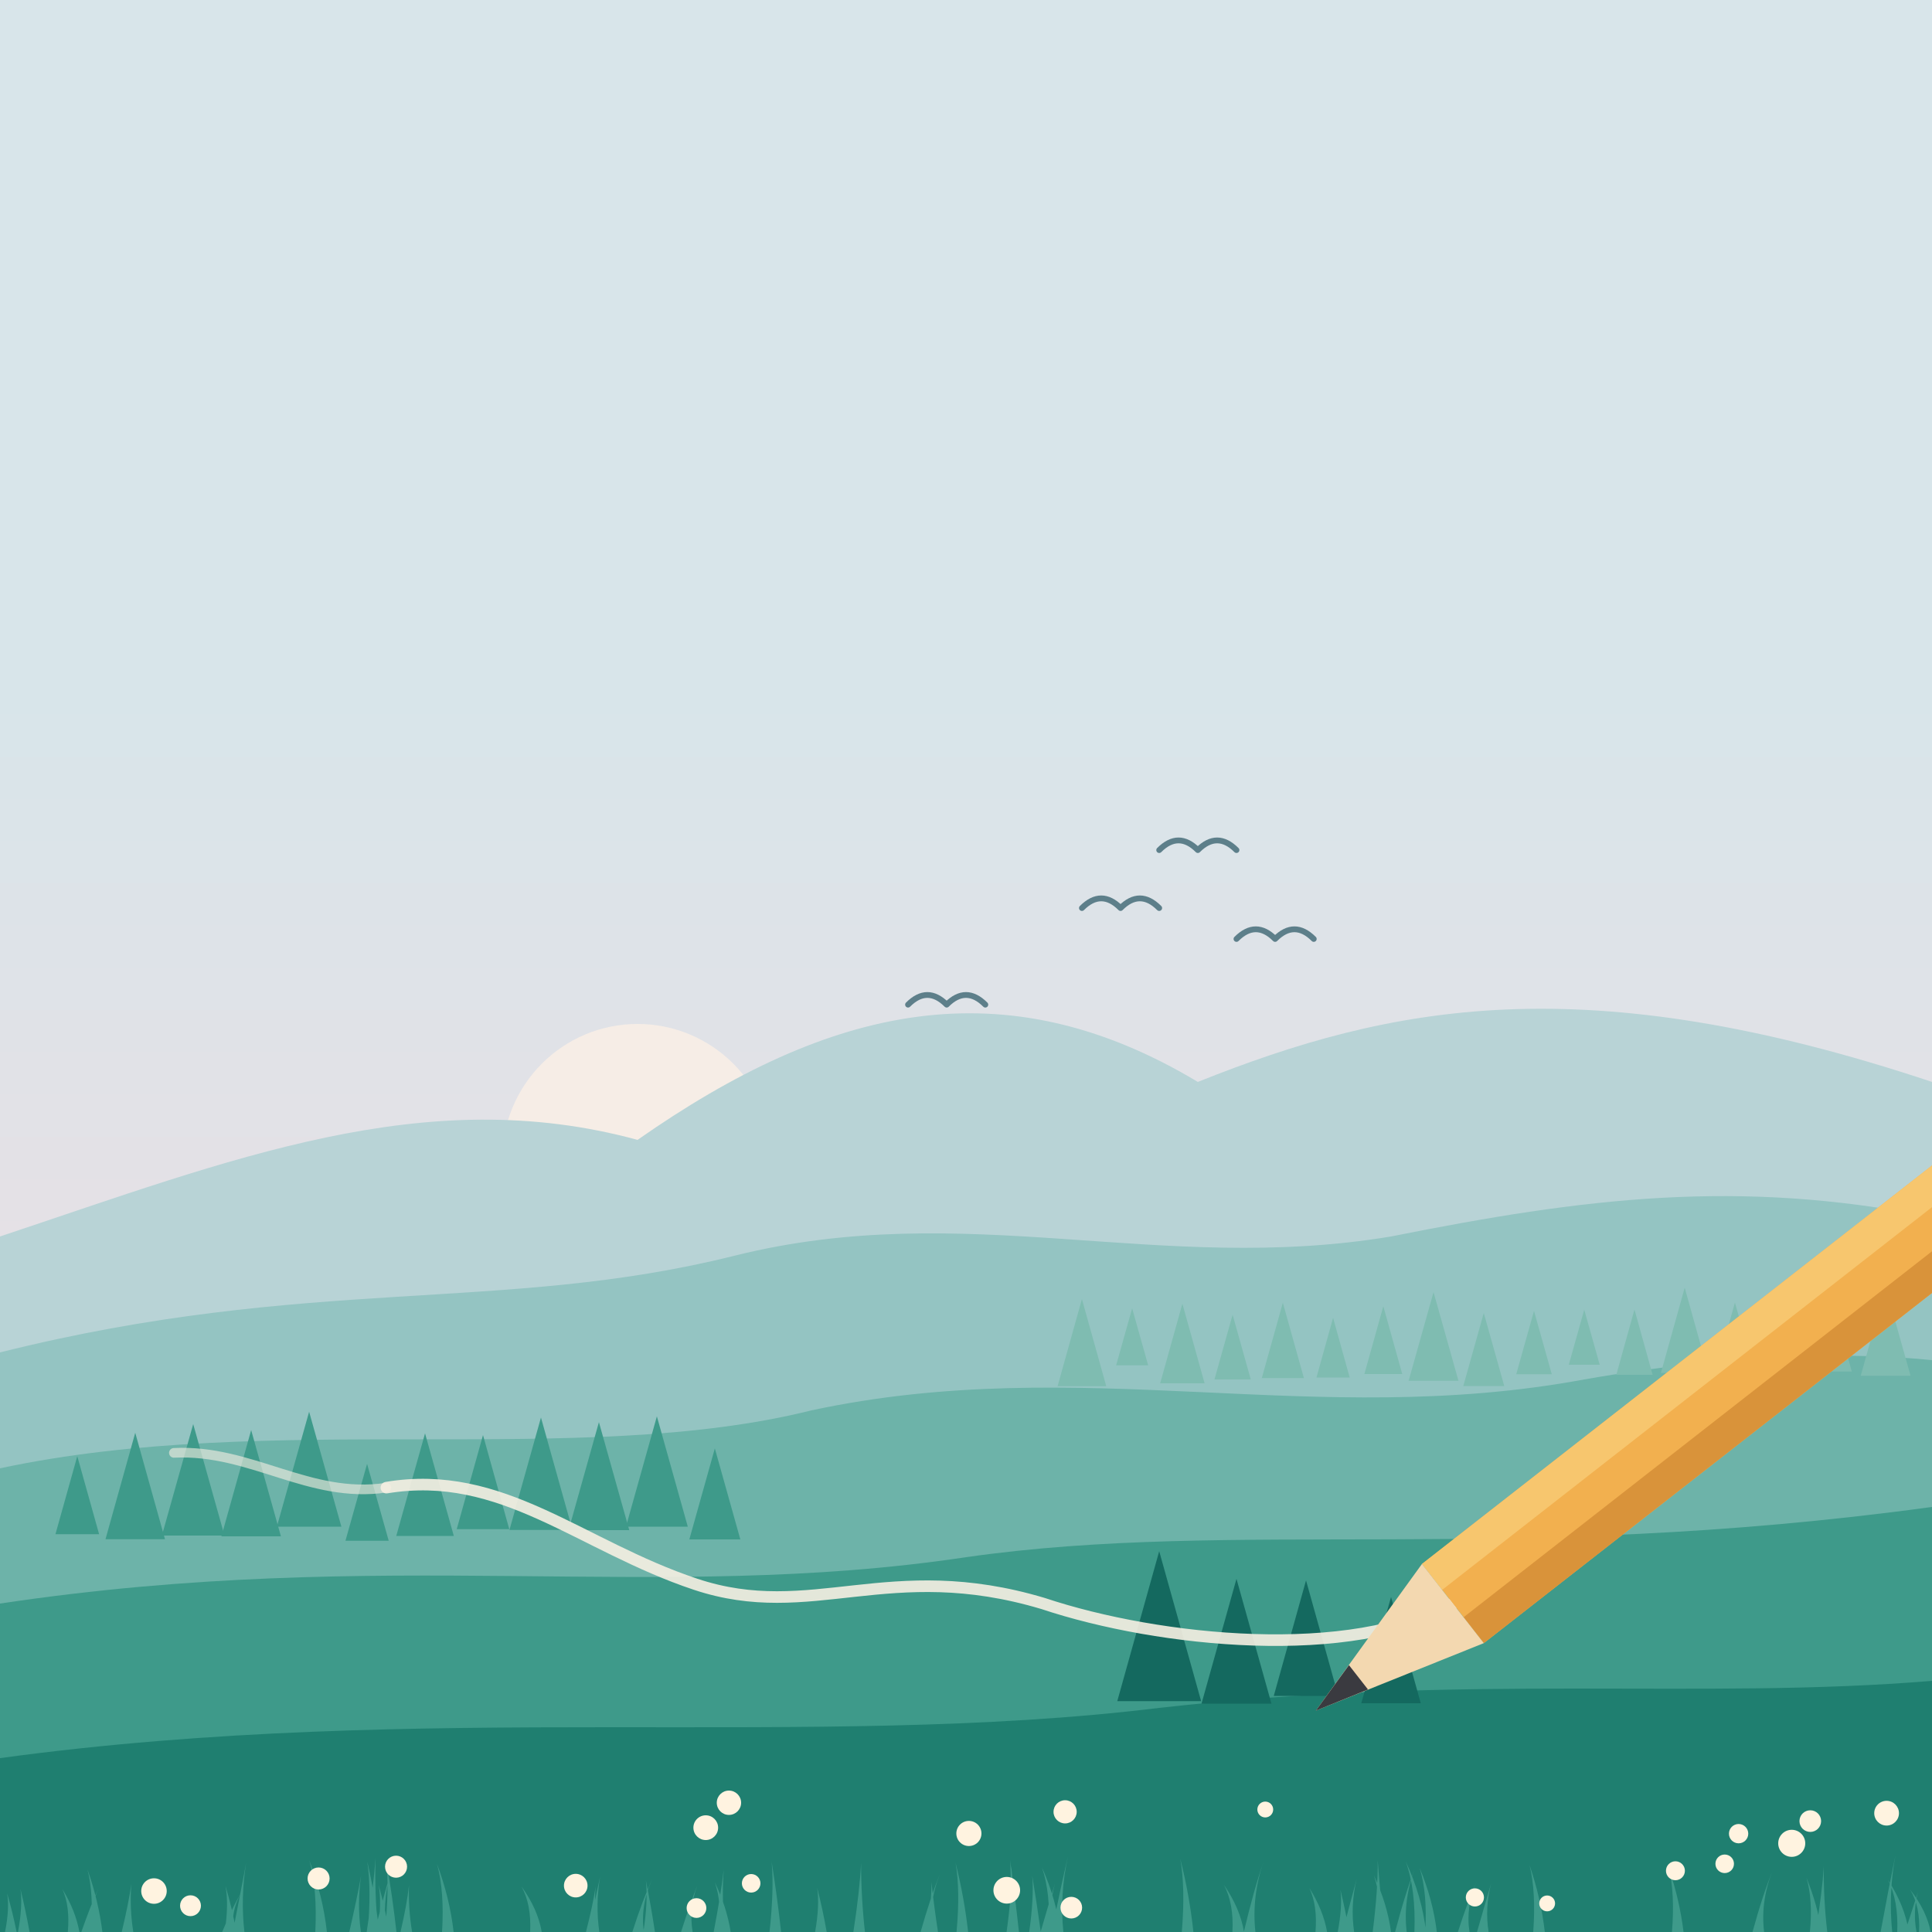
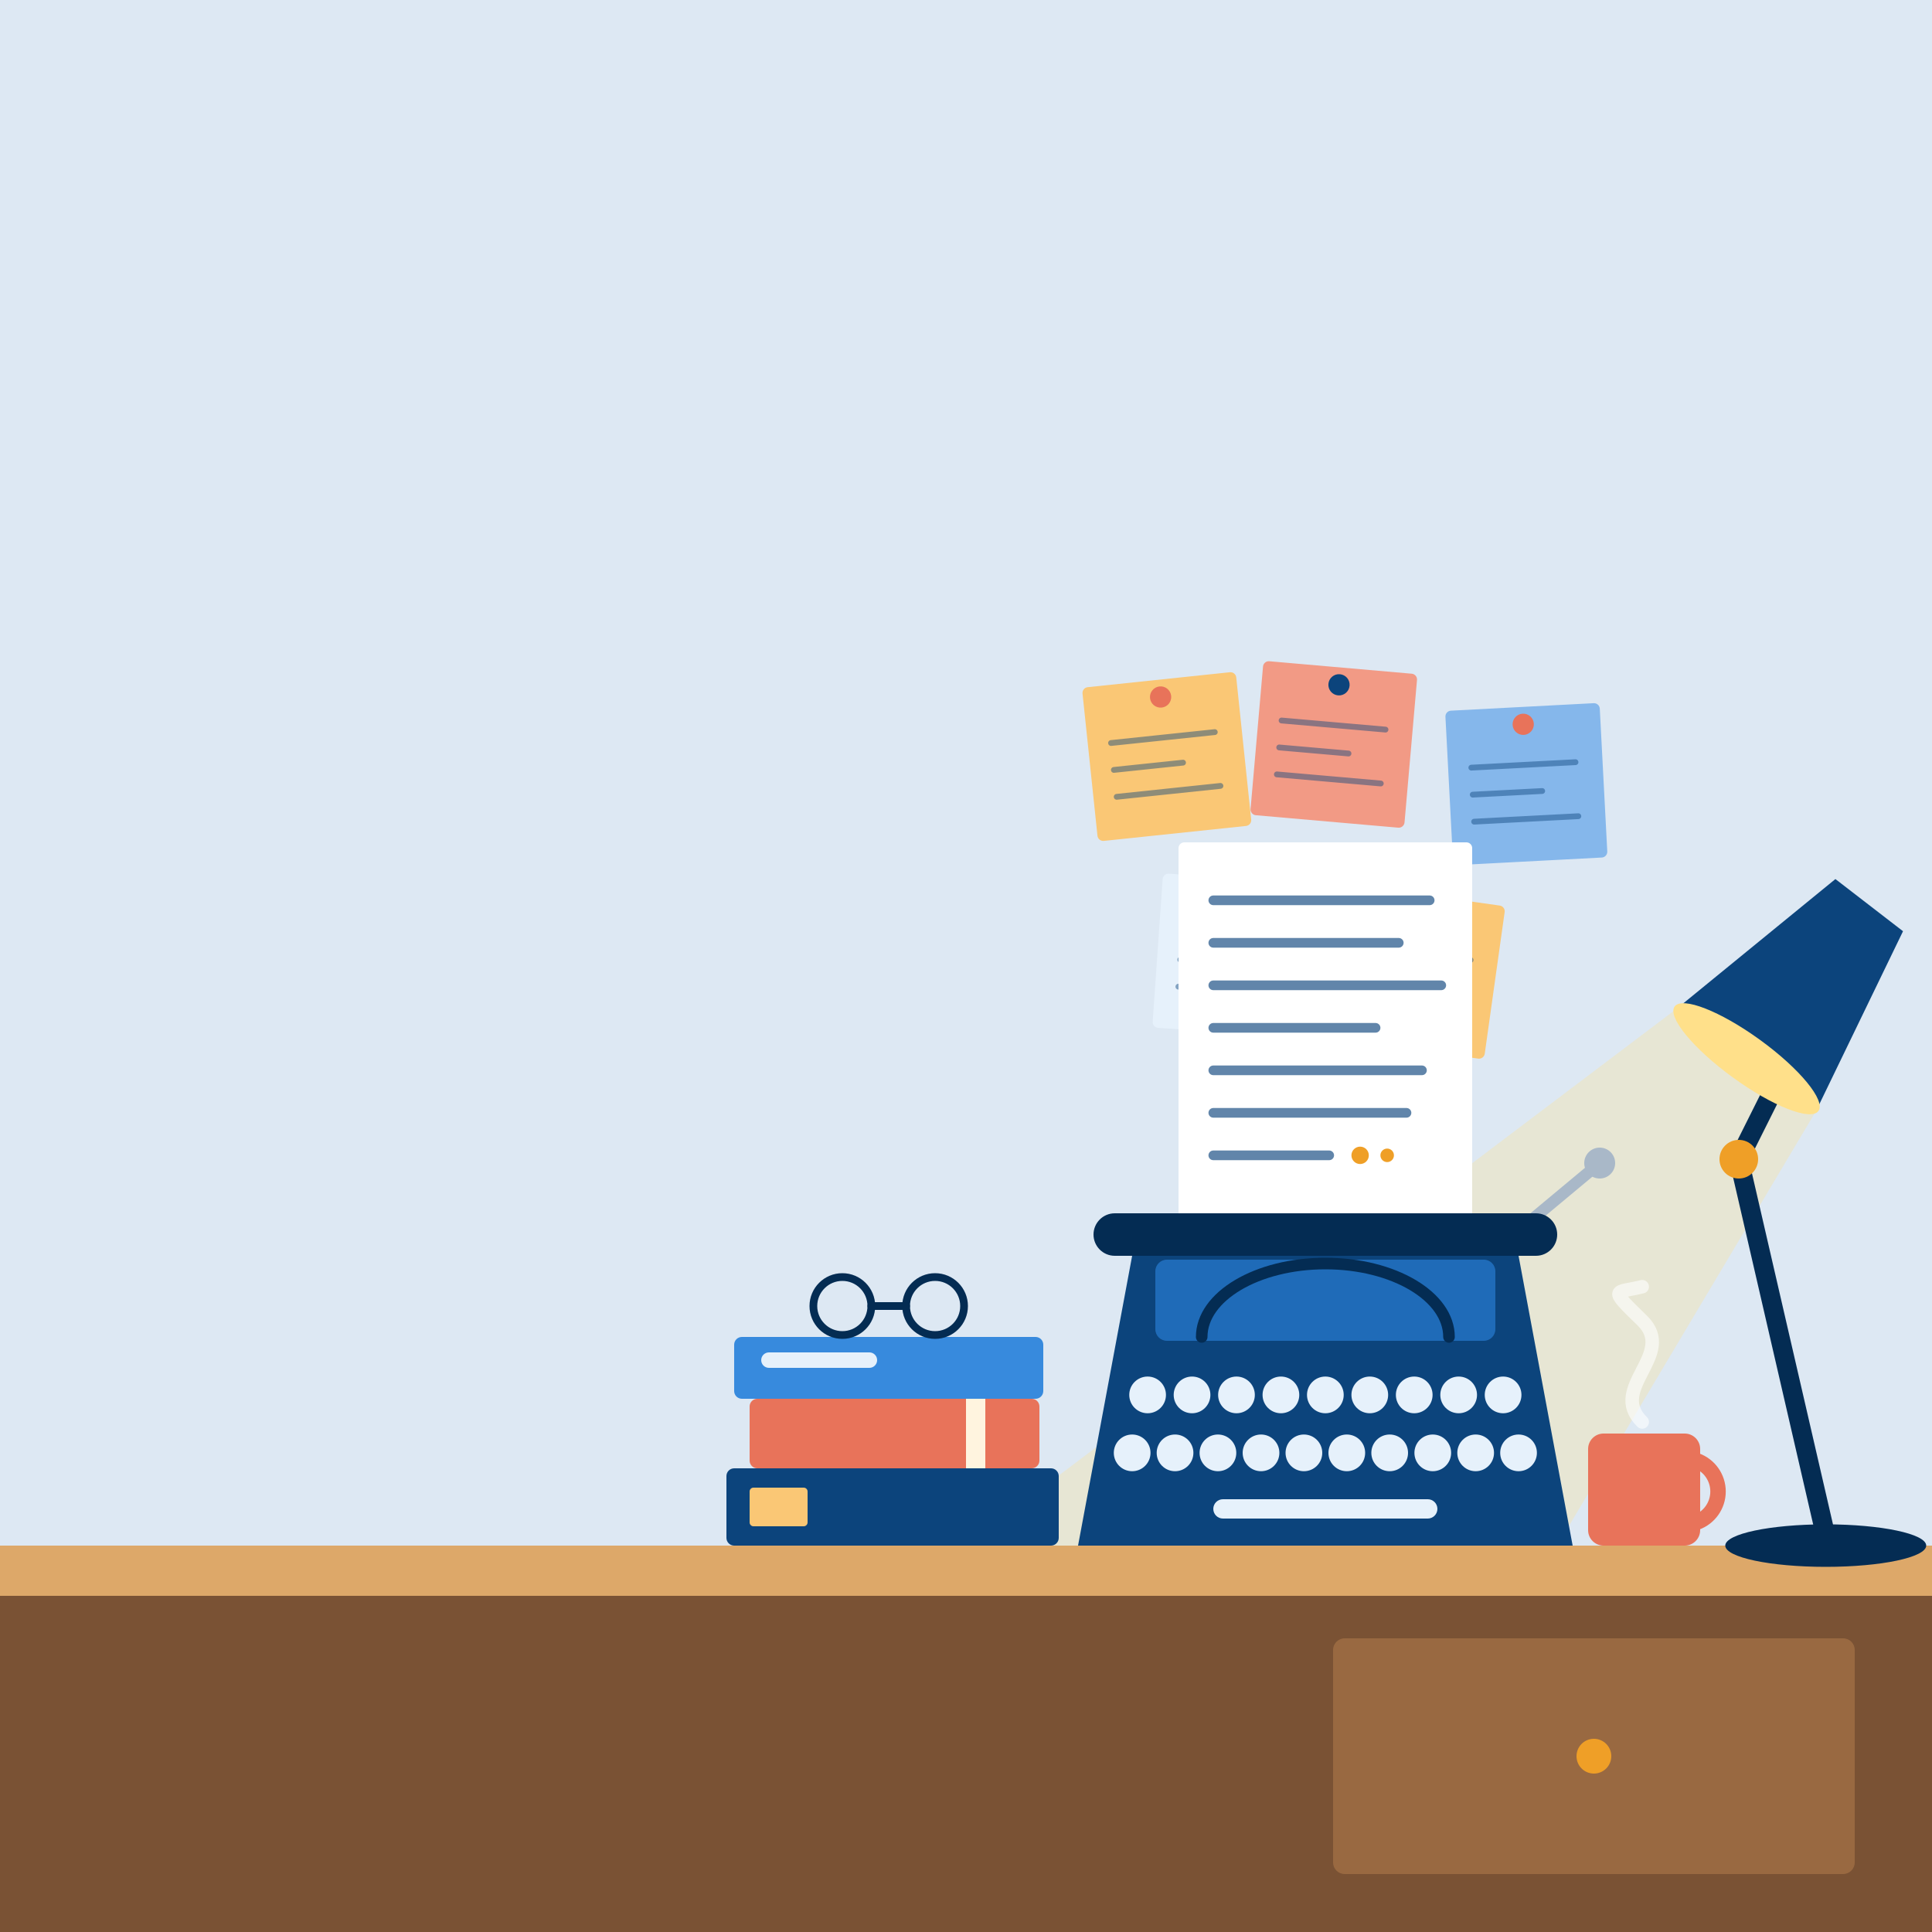
<svg xmlns="http://www.w3.org/2000/svg" viewBox="0 0 1000 1000" width="1000" height="1000">
-   <defs>
-     <linearGradient id="sky" x1="0" y1="0" x2="0" y2="1">
-       <stop offset="0.36" stop-color="#d8e5ea" />
-       <stop offset="0.75" stop-color="#eadfe4" />
-     </linearGradient>
-   </defs>
-   <rect x="0" y="0" width="1000" height="1000" fill="url(#sky)" />
-   <circle cx="330" cy="600" r="70" fill="#fbf0e6" opacity="0.8" />
-   <path d="M0 640C120 600 220 560 330 590C430 520 520 500 620 560C720 520 820 500 1000 560L1000 1000L0 1000Z" fill="#b8d3d6" />
-   <path d="M0 700C160 660 260 680 380 650C500 620 600 660 720 640C820 620 900 610 1000 630L1000 1000L0 1000Z" fill="#94c4c2" />
-   <path d="M0 760C140 730 300 760 420 730C560 700 680 740 820 714C900 700 960 700 1000 704L1000 1000L0 1000Z" fill="#6db3a9" />
-   <path d="M0 830C200 800 340 830 500 806C640 786 780 810 1000 780L1000 1000L0 1000Z" fill="#3e9a8a" />
-   <path d="M0 910C220 880 420 906 600 884C760 866 880 880 1000 870L1000 1000L0 1000Z" fill="#1f7f70" />
-   <path d="M560 672.4L572.6 717.5L547.4 717.5Z" fill="#7fbcb1" />
-   <path d="M586 677.2L594.3 706.7L577.7 706.7Z" fill="#7fbcb1" />
-   <path d="M612 674.8L623.5 716L600.5 716Z" fill="#7fbcb1" />
-   <path d="M638 680.5L647.4 714L628.6 714Z" fill="#7fbcb1" />
-   <path d="M664 674.3L674.9 713.3L653.1 713.3Z" fill="#7fbcb1" />
-   <path d="M690 682.1L698.6 713L681.4 713Z" fill="#7fbcb1" />
-   <path d="M716 676.1L725.8 711.2L706.2 711.2Z" fill="#7fbcb1" />
-   <path d="M742 668.8L754.9 714.7L729.1 714.7Z" fill="#7fbcb1" />
-   <path d="M768 679.6L778.6 717.4L757.4 717.4Z" fill="#7fbcb1" />
-   <path d="M794 678.5L803.2 711.3L784.8 711.3Z" fill="#7fbcb1" />
-   <path d="M820 677.9L828 706.4L812 706.4Z" fill="#7fbcb1" />
-   <path d="M846 677.8L855.4 711.6L836.6 711.6Z" fill="#7fbcb1" />
-   <path d="M872 666.5L884.3 710.6L859.7 710.6Z" fill="#7fbcb1" />
-   <path d="M898 674.2L908.7 712.3L887.3 712.3Z" fill="#7fbcb1" />
-   <path d="M924 680.4L932 708.8L916 708.8Z" fill="#7fbcb1" />
-   <path d="M950 679.4L958.5 709.9L941.5 709.9Z" fill="#7fbcb1" />
-   <path d="M976 666.1L988.9 712.1L963.1 712.1Z" fill="#7fbcb1" />
-   <path d="M40 753.7L51.3 794.1L28.7 794.1Z" fill="#3e9a8a" />
-   <path d="M70 741.6L85.4 796.7L54.6 796.7Z" fill="#3e9a8a" />
-   <path d="M100 737.1L116.2 794.8L83.8 794.8Z" fill="#3e9a8a" />
-   <path d="M130 740.2L145.4 795.2L114.6 795.2Z" fill="#3e9a8a" />
-   <path d="M160 730.7L176.7 790.2L143.3 790.2Z" fill="#3e9a8a" />
-   <path d="M190 757.7L201.2 797.5L178.8 797.5Z" fill="#3e9a8a" />
-   <path d="M220 741.9L234.9 795L205.1 795Z" fill="#3e9a8a" />
-   <path d="M250 742.8L263.6 791.5L236.4 791.5Z" fill="#3e9a8a" />
-   <path d="M280 733.7L296.3 791.9L263.7 791.9Z" fill="#3e9a8a" />
-   <path d="M310 736.1L325.7 792L294.3 792Z" fill="#3e9a8a" />
-   <path d="M340 733.1L356 790.2L324 790.2Z" fill="#3e9a8a" />
-   <path d="M370 749.7L383.2 796.8L356.8 796.8Z" fill="#3e9a8a" />
-   <path d="M600 802.9L621.7 880.5L578.3 880.5Z" fill="#14695f" />
-   <path d="M640 817.2L658.1 881.8L621.9 881.8Z" fill="#14695f" />
-   <path d="M676 818L692.7 877.8L659.3 877.8Z" fill="#14695f" />
-   <path d="M720 826.6L735.4 881.6L704.6 881.6Z" fill="#14695f" />
-   <path d="M752 830C700 860 600 850 540 830C460 806 420 840 360 820C300 800 260 760 200 770" fill="none" stroke="#f6efe2" stroke-width="6" stroke-linecap="round" stroke-linejoin="round" opacity="0.9" />
-   <path d="M200 770C160 776 130 750 90 752" fill="none" stroke="#f6efe2" stroke-width="5" stroke-linecap="round" stroke-linejoin="round" opacity="0.6" />
-   <path d="M560 470q10 -10 20 0q10 -10 20 0" fill="none" stroke="#5d7f8a" stroke-width="3" stroke-linecap="round" stroke-linejoin="round" />
-   <path d="M600 440q10 -10 20 0q10 -10 20 0" fill="none" stroke="#5d7f8a" stroke-width="3" stroke-linecap="round" stroke-linejoin="round" />
-   <path d="M640 486q10 -10 20 0q10 -10 20 0" fill="none" stroke="#5d7f8a" stroke-width="3" stroke-linecap="round" stroke-linejoin="round" />
-   <path d="M470 520q10 -10 20 0q10 -10 20 0" fill="none" stroke="#5d7f8a" stroke-width="3" stroke-linecap="round" stroke-linejoin="round" />
-   <g transform="translate(752 830) rotate(-38)">
-     <rect x="0" y="-26" width="470" height="52" fill="#f2b04f" />
-     <rect x="0" y="-26" width="470" height="17" fill="#f7c66e" />
-     <rect x="0" y="9" width="470" height="17" fill="#d9933a" />
-     <path d="M0 -26L-90 0L0 26Z" fill="#f3d8b0" />
-     <path d="M-62 -8L-90 0L-62 8Z" fill="#3a3a40" />
-     <rect x="470" y="-26" width="46" height="52" fill="#a9b9bb" />
-     <path d="M480 -26L480 26" fill="none" stroke="#8a9ea0" stroke-width="3" stroke-linecap="round" stroke-linejoin="round" />
-     <path d="M492 -26L492 26" fill="none" stroke="#8a9ea0" stroke-width="3" stroke-linecap="round" stroke-linejoin="round" />
-     <path d="M504 -26L504 26" fill="none" stroke="#8a9ea0" stroke-width="3" stroke-linecap="round" stroke-linejoin="round" />
-     <rect x="516" y="-26" width="70" height="52" rx="6" fill="#ef8a7a" />
+   <rect x="0" y="0" width="1000" height="1000" fill="#dde8f3" />
+   <g transform="translate(560 356) rotate(-6)">
+     <rect x="0" y="0" width="80" height="80" rx="3" fill="#FAC775" />
+     <path d="M12 30L66 30" fill="none" stroke="#0C447C" stroke-width="3" stroke-linecap="round" stroke-linejoin="round" opacity="0.45" />
+     <path d="M12 44L48 44" fill="none" stroke="#0C447C" stroke-width="3" stroke-linecap="round" stroke-linejoin="round" opacity="0.45" />
+     <path d="M12 58L66 58" fill="none" stroke="#0C447C" stroke-width="3" stroke-linecap="round" stroke-linejoin="round" opacity="0.45" />
+     <circle cx="40" cy="9" r="5.5" fill="#E8735A" />
  </g>
-   <path d="M9.3 1000Q11.8 986.7 10.6 977.8Q13.3 988.9 15.3 1000ZM680.9 1000Q682 986.3 677.7 977.2Q684.9 988.6 686.9 1000ZM228.8 1000Q230.1 978.9 226.2 964.8Q232.8 982.4 234.8 1000ZM737.7 1000Q738.9 980.1 734.8 966.8Q741.7 983.4 743.7 1000ZM532.7 1000Q535.2 982.6 534.3 971Q536.7 985.5 538.7 1000ZM993.3 1000Q994 986.9 988.7 978.1Q997.3 989.1 999.3 1000ZM936.8 1000Q938.4 983.2 935 971.9Q940.8 986 942.8 1000ZM327.3 1000Q332.5 983.6 337.6 972.7Q331.3 986.4 333.3 1000ZM207.3 1000Q210.7 985.4 211.7 975.7Q211.3 987.8 213.3 1000ZM544.4 1000Q549 976.6 552.8 960.9Q548.4 980.5 550.4 1000ZM352.5 1000Q357.1 985.6 360.9 975.9Q356.5 988 358.5 1000ZM986 1000Q990.1 987.6 992.7 979.4Q990 989.7 992 1000ZM865.4 1000Q867 980.2 863.8 967Q869.4 983.5 871.4 1000ZM793.6 1000Q795.1 979.2 791.7 965.4Q797.6 982.7 799.6 1000ZM637.9 1000Q638.7 985.4 633.5 975.6Q641.9 987.8 643.9 1000ZM333 1000Q335.5 984 334.3 973.3Q337 986.7 339 1000ZM643.8 1000Q649 978 654.1 963.3Q647.8 981.6 649.8 1000ZM973.4 1000Q977.8 976.1 981.1 960.1Q977.4 980.1 979.4 1000ZM303.3 1000Q306.9 985.9 308.3 976.5Q307.3 988.2 309.3 1000ZM542.8 1000Q543.9 979.9 539.3 966.5Q546.8 983.3 548.8 1000ZM189.8 1000Q193.3 976.9 194.4 961.6Q193.8 980.8 195.8 1000ZM692.4 1000Q694.9 986.9 693.8 978.1Q696.4 989 698.4 1000ZM907.1 1000Q912.5 980.2 918 967Q911.1 983.5 913.1 1000ZM193.9 1000Q198.3 982.5 201.7 970.9Q197.9 985.5 199.9 1000ZM441.7 1000Q445 978.5 445.7 964.2Q445.7 982.1 447.7 1000ZM115 1000Q120.4 986.8 125.8 978Q119 989 121 1000ZM116.3 1000Q118.5 985.7 116.7 976.1Q120.3 988.1 122.3 1000ZM710.5 1000Q713.3 977.8 713.1 962.9Q714.5 981.5 716.5 1000ZM495.1 1000Q497.1 978.5 494.6 964.2Q499.1 982.1 501.1 1000ZM369.4 1000Q373.1 980.6 374.6 967.7Q373.4 983.9 375.4 1000ZM35.1 1000Q36.3 986.7 32.3 977.8Q39.1 988.9 41.1 1000ZM722.1 1000Q727.4 979.7 732.7 966.1Q726.1 983.1 728.1 1000ZM764.5 1000Q768.8 984.9 771.8 974.9Q768.5 987.5 770.5 1000ZM982 1000Q982.7 983.8 977.2 973Q986 986.5 988 1000ZM372.2 1000Q373.6 984.6 370 974.3Q376.2 987.2 378.2 1000ZM42.1 1000Q46.8 986.5 50.9 977.5Q46.1 988.8 48.1 1000ZM47 1000Q48.6 980.6 45.3 967.7Q51 983.9 53 1000ZM190.3 1000Q192.3 978.2 190.1 963.6Q194.3 981.8 196.3 1000ZM180.8 1000Q184.8 982.5 186.9 970.9Q184.8 985.5 186.8 1000ZM521.4 1000Q523.9 977.7 522.8 962.8Q525.4 981.4 527.4 1000ZM521 1000Q523.9 979.4 523.4 965.7Q525 982.8 527 1000ZM714 1000Q715.2 982.4 711.1 970.7Q718 985.3 720 1000ZM120.5 1000Q124.7 978.6 127.4 964.3Q124.5 982.2 126.5 1000ZM939.8 1000Q943.1 979.7 944 966.2Q943.8 983.1 945.8 1000ZM163.2 1000Q164.3 977.8 160.1 962.9Q167.2 981.5 169.2 1000ZM421.9 1000Q424.3 986.3 423 977.2Q425.9 988.6 427.9 1000ZM304.2 1000Q308.2 982.9 310.6 971.5Q308.2 985.7 310.2 1000ZM538.6 1000Q542.9 985.1 546 975.1Q542.6 987.6 544.6 1000ZM732.1 1000Q732.9 978.1 727.6 963.5Q736.1 981.7 738.1 1000ZM611.7 1000Q613.6 977.3 610.9 962.1Q615.7 981 617.7 1000ZM199.2 1000Q201.5 978.2 200 963.7Q203.2 981.9 205.2 1000ZM398.3 1000Q400.7 978.2 399.4 963.6Q402.3 981.8 404.3 1000ZM195.4 1000Q197.7 985.4 196 975.7Q199.4 987.9 201.4 1000ZM694.9 1000Q699.2 983.6 702.2 972.6Q698.9 986.3 700.9 1000ZM63 1000Q66.6 985 68 975Q67 987.5 69 1000ZM476.5 1000Q481.6 982 486.5 970Q480.5 985 482.5 1000ZM274.4 1000Q275.1 985.8 269.9 976.4Q278.4 988.2 280.4 1000ZM479.5 1000Q482.3 984.4 482.1 974.1Q483.5 987 485.5 1000ZM2.6 1000Q5 988 3.7 980Q6.6 990 8.6 1000ZM754.6 1000Q759.6 984.4 764.2 974Q758.6 987 760.6 1000Z" fill="#3e9a8a" />
-   <circle cx="521.1" cy="978.4" r="6.9" fill="#fff3e0" />
-   <circle cx="298" cy="976" r="6.1" fill="#fff3e0" />
-   <circle cx="654.9" cy="936.6" r="4.1" fill="#fff3e0" />
-   <circle cx="388.8" cy="974.8" r="4.8" fill="#fff3e0" />
-   <circle cx="501.5" cy="949" r="6.5" fill="#fff3e0" />
-   <circle cx="927.4" cy="954.1" r="7" fill="#fff3e0" />
-   <circle cx="79.7" cy="978.8" r="6.6" fill="#fff3e0" />
-   <circle cx="164.9" cy="972.3" r="5.7" fill="#fff3e0" />
-   <circle cx="937" cy="942.6" r="5.6" fill="#fff3e0" />
-   <circle cx="867.2" cy="968.3" r="4.9" fill="#fff3e0" />
-   <circle cx="98.6" cy="986.4" r="5.4" fill="#fff3e0" />
-   <circle cx="976.5" cy="938.5" r="6.4" fill="#fff3e0" />
-   <circle cx="800.8" cy="985.2" r="4.1" fill="#fff3e0" />
-   <circle cx="377.3" cy="933.1" r="6.3" fill="#fff3e0" />
-   <circle cx="360.5" cy="987.6" r="5.1" fill="#fff3e0" />
-   <circle cx="763.4" cy="982.1" r="4.7" fill="#fff3e0" />
-   <circle cx="554.5" cy="987.4" r="5.6" fill="#fff3e0" />
-   <circle cx="365.3" cy="946" r="6.4" fill="#fff3e0" />
-   <circle cx="205" cy="966.2" r="5.7" fill="#fff3e0" />
-   <circle cx="551.3" cy="937.8" r="6" fill="#fff3e0" />
-   <circle cx="899.9" cy="949.1" r="5" fill="#fff3e0" />
-   <circle cx="892.7" cy="964.7" r="4.8" fill="#fff3e0" />
+   <g transform="translate(654 342) rotate(5)">
+     <rect x="0" y="0" width="80" height="80" rx="3" fill="#F29A85" />
+     <path d="M12 30L66 30" fill="none" stroke="#0C447C" stroke-width="3" stroke-linecap="round" stroke-linejoin="round" opacity="0.45" />
+     <path d="M12 44L48 44" fill="none" stroke="#0C447C" stroke-width="3" stroke-linecap="round" stroke-linejoin="round" opacity="0.45" />
+     <path d="M12 58L66 58" fill="none" stroke="#0C447C" stroke-width="3" stroke-linecap="round" stroke-linejoin="round" opacity="0.45" />
+     <circle cx="40" cy="9" r="5.5" fill="#0C447C" />
+   </g>
+   <g transform="translate(748 368) rotate(-3)">
+     <rect x="0" y="0" width="80" height="80" rx="3" fill="#85B7EB" />
+     <path d="M12 30L66 30" fill="none" stroke="#0C447C" stroke-width="3" stroke-linecap="round" stroke-linejoin="round" opacity="0.45" />
+     <path d="M12 44L48 44" fill="none" stroke="#0C447C" stroke-width="3" stroke-linecap="round" stroke-linejoin="round" opacity="0.45" />
+     <path d="M12 58L66 58" fill="none" stroke="#0C447C" stroke-width="3" stroke-linecap="round" stroke-linejoin="round" opacity="0.45" />
+     <circle cx="40" cy="9" r="5.5" fill="#E8735A" />
+   </g>
+   <g transform="translate(602 452) rotate(4)">
+     <rect x="0" y="0" width="80" height="80" rx="3" fill="#E6F1FB" />
+     <path d="M12 30L66 30" fill="none" stroke="#0C447C" stroke-width="3" stroke-linecap="round" stroke-linejoin="round" opacity="0.45" />
+     <path d="M12 44L48 44" fill="none" stroke="#0C447C" stroke-width="3" stroke-linecap="round" stroke-linejoin="round" opacity="0.45" />
+     <path d="M12 58L66 58" fill="none" stroke="#0C447C" stroke-width="3" stroke-linecap="round" stroke-linejoin="round" opacity="0.45" />
+     <circle cx="40" cy="9" r="5.5" fill="#E8735A" />
+   </g>
+   <g transform="translate(700 458) rotate(8)">
+     <rect x="0" y="0" width="80" height="80" rx="3" fill="#FAC775" />
+     <path d="M12 30L66 30" fill="none" stroke="#0C447C" stroke-width="3" stroke-linecap="round" stroke-linejoin="round" opacity="0.45" />
+     <path d="M12 44L48 44" fill="none" stroke="#0C447C" stroke-width="3" stroke-linecap="round" stroke-linejoin="round" opacity="0.45" />
+     <path d="M12 58L66 58" fill="none" stroke="#0C447C" stroke-width="3" stroke-linecap="round" stroke-linejoin="round" opacity="0.45" />
+     <circle cx="40" cy="9" r="5.5" fill="#E8735A" />
+   </g>
+   <rect x="0" y="800" width="1000" height="26" fill="#DDA869" />
+   <rect x="0" y="826" width="1000" height="174" fill="#7A5234" />
+   <rect x="690" y="848" width="270" height="122" rx="6" fill="#BF8650" opacity="0.45" />
+   <circle cx="825" cy="909" r="9" fill="#EF9F27" />
+   <path d="M868 522L940 575L806 800L500 800Z" fill="#FFE08A" opacity="0.3" />
+   <rect x="376" y="760" width="172" height="40" rx="4" fill="#0C447C" />
+   <rect x="388" y="770" width="30" height="20" rx="2" fill="#FAC775" />
+   <rect x="388" y="724" width="150" height="36" rx="4" fill="#E8735A" />
+   <rect x="500" y="724" width="10" height="36" fill="#FFF4DF" />
+   <rect x="380" y="692" width="160" height="32" rx="4" fill="#378ADD" />
+   <rect x="394" y="700" width="60" height="8" rx="4" fill="#E6F1FB" />
+   <circle cx="436" cy="676" r="15" fill="none" stroke="#042C53" stroke-width="4" stroke-linecap="round" stroke-linejoin="round" />
+   <circle cx="484" cy="676" r="15" fill="none" stroke="#042C53" stroke-width="4" stroke-linecap="round" stroke-linejoin="round" />
+   <path d="M451 676L469 676" fill="none" stroke="#042C53" stroke-width="4" stroke-linecap="round" stroke-linejoin="round" />
+   <rect x="610" y="436" width="152" height="214" rx="3" fill="#FFFFFF" />
+   <path d="M628 466L740 466" fill="none" stroke="#0C447C" stroke-width="5" stroke-linecap="round" stroke-linejoin="round" opacity="0.65" />
+   <path d="M628 488L724 488" fill="none" stroke="#0C447C" stroke-width="5" stroke-linecap="round" stroke-linejoin="round" opacity="0.65" />
+   <path d="M628 510L746 510" fill="none" stroke="#0C447C" stroke-width="5" stroke-linecap="round" stroke-linejoin="round" opacity="0.65" />
+   <path d="M628 532L712 532" fill="none" stroke="#0C447C" stroke-width="5" stroke-linecap="round" stroke-linejoin="round" opacity="0.65" />
+   <path d="M628 554L736 554" fill="none" stroke="#0C447C" stroke-width="5" stroke-linecap="round" stroke-linejoin="round" opacity="0.65" />
+   <path d="M628 576L728 576" fill="none" stroke="#0C447C" stroke-width="5" stroke-linecap="round" stroke-linejoin="round" opacity="0.65" />
+   <path d="M628 598L688 598" fill="none" stroke="#0C447C" stroke-width="5" stroke-linecap="round" stroke-linejoin="round" opacity="0.65" />
+   <circle cx="704" cy="598" r="4.5" fill="#EF9F27" />
+   <circle cx="718" cy="598" r="3.5" fill="#EF9F27" />
+   <path d="M792 632L828 602" fill="none" stroke="#A9B8C8" stroke-width="6" stroke-linecap="round" stroke-linejoin="round" />
+   <circle cx="828" cy="602" r="8" fill="#A9B8C8" />
+   <rect x="566" y="628" width="240" height="22" rx="11" fill="#042C53" />
+   <path d="M586 650L786 650L814 800L558 800Z" fill="#0C447C" />
+   <rect x="598" y="652" width="176" height="42" rx="6" fill="#1F6BB8" />
+   <path d="M622 692A64 38 0 0 1 750 692" fill="none" stroke="#042C53" stroke-width="6" stroke-linecap="round" stroke-linejoin="round" />
+   <circle cx="594" cy="722" r="9.5" fill="#E6F1FB" />
+   <circle cx="617" cy="722" r="9.5" fill="#E6F1FB" />
+   <circle cx="640" cy="722" r="9.5" fill="#E6F1FB" />
+   <circle cx="663" cy="722" r="9.5" fill="#E6F1FB" />
+   <circle cx="686" cy="722" r="9.5" fill="#E6F1FB" />
+   <circle cx="709" cy="722" r="9.5" fill="#E6F1FB" />
+   <circle cx="732" cy="722" r="9.5" fill="#E6F1FB" />
+   <circle cx="755" cy="722" r="9.5" fill="#E6F1FB" />
+   <circle cx="778" cy="722" r="9.5" fill="#E6F1FB" />
+   <circle cx="586" cy="752" r="9.5" fill="#E6F1FB" />
+   <circle cx="608.2" cy="752" r="9.5" fill="#E6F1FB" />
+   <circle cx="630.4" cy="752" r="9.5" fill="#E6F1FB" />
+   <circle cx="652.7" cy="752" r="9.5" fill="#E6F1FB" />
+   <circle cx="674.9" cy="752" r="9.5" fill="#E6F1FB" />
+   <circle cx="697.1" cy="752" r="9.5" fill="#E6F1FB" />
+   <circle cx="719.3" cy="752" r="9.5" fill="#E6F1FB" />
+   <circle cx="741.6" cy="752" r="9.5" fill="#E6F1FB" />
+   <circle cx="763.8" cy="752" r="9.5" fill="#E6F1FB" />
+   <circle cx="786" cy="752" r="9.5" fill="#E6F1FB" />
+   <rect x="628" y="776" width="116" height="10" rx="5" fill="#E6F1FB" />
+   <path d="M850 736c-18 -17.5 18 -35 0 -52.5s-14 -14 0 -17.5" fill="none" stroke="#FFFFFF" stroke-width="7" stroke-linecap="round" stroke-linejoin="round" opacity="0.6" />
+   <path d="M878 756a17 17 0 0 1 0 32" fill="none" stroke="#E8735A" stroke-width="8" stroke-linecap="round" stroke-linejoin="round" />
+   <rect x="822" y="742" width="58" height="58" rx="8" fill="#E8735A" />
+   <ellipse cx="945" cy="800" rx="52" ry="11" fill="#042C53" />
+   <path d="M945 795L900 600L960 480" fill="none" stroke="#042C53" stroke-width="10" stroke-linecap="round" stroke-linejoin="round" />
+   <circle cx="900" cy="600" r="10" fill="#EF9F27" />
+   <path d="M950 455L985 482L940 575L868 522Z" fill="#0C447C" />
+   <ellipse cx="904" cy="548" rx="46" ry="12" fill="#FFE08A" transform="rotate(36 904 548)" />
</svg>
